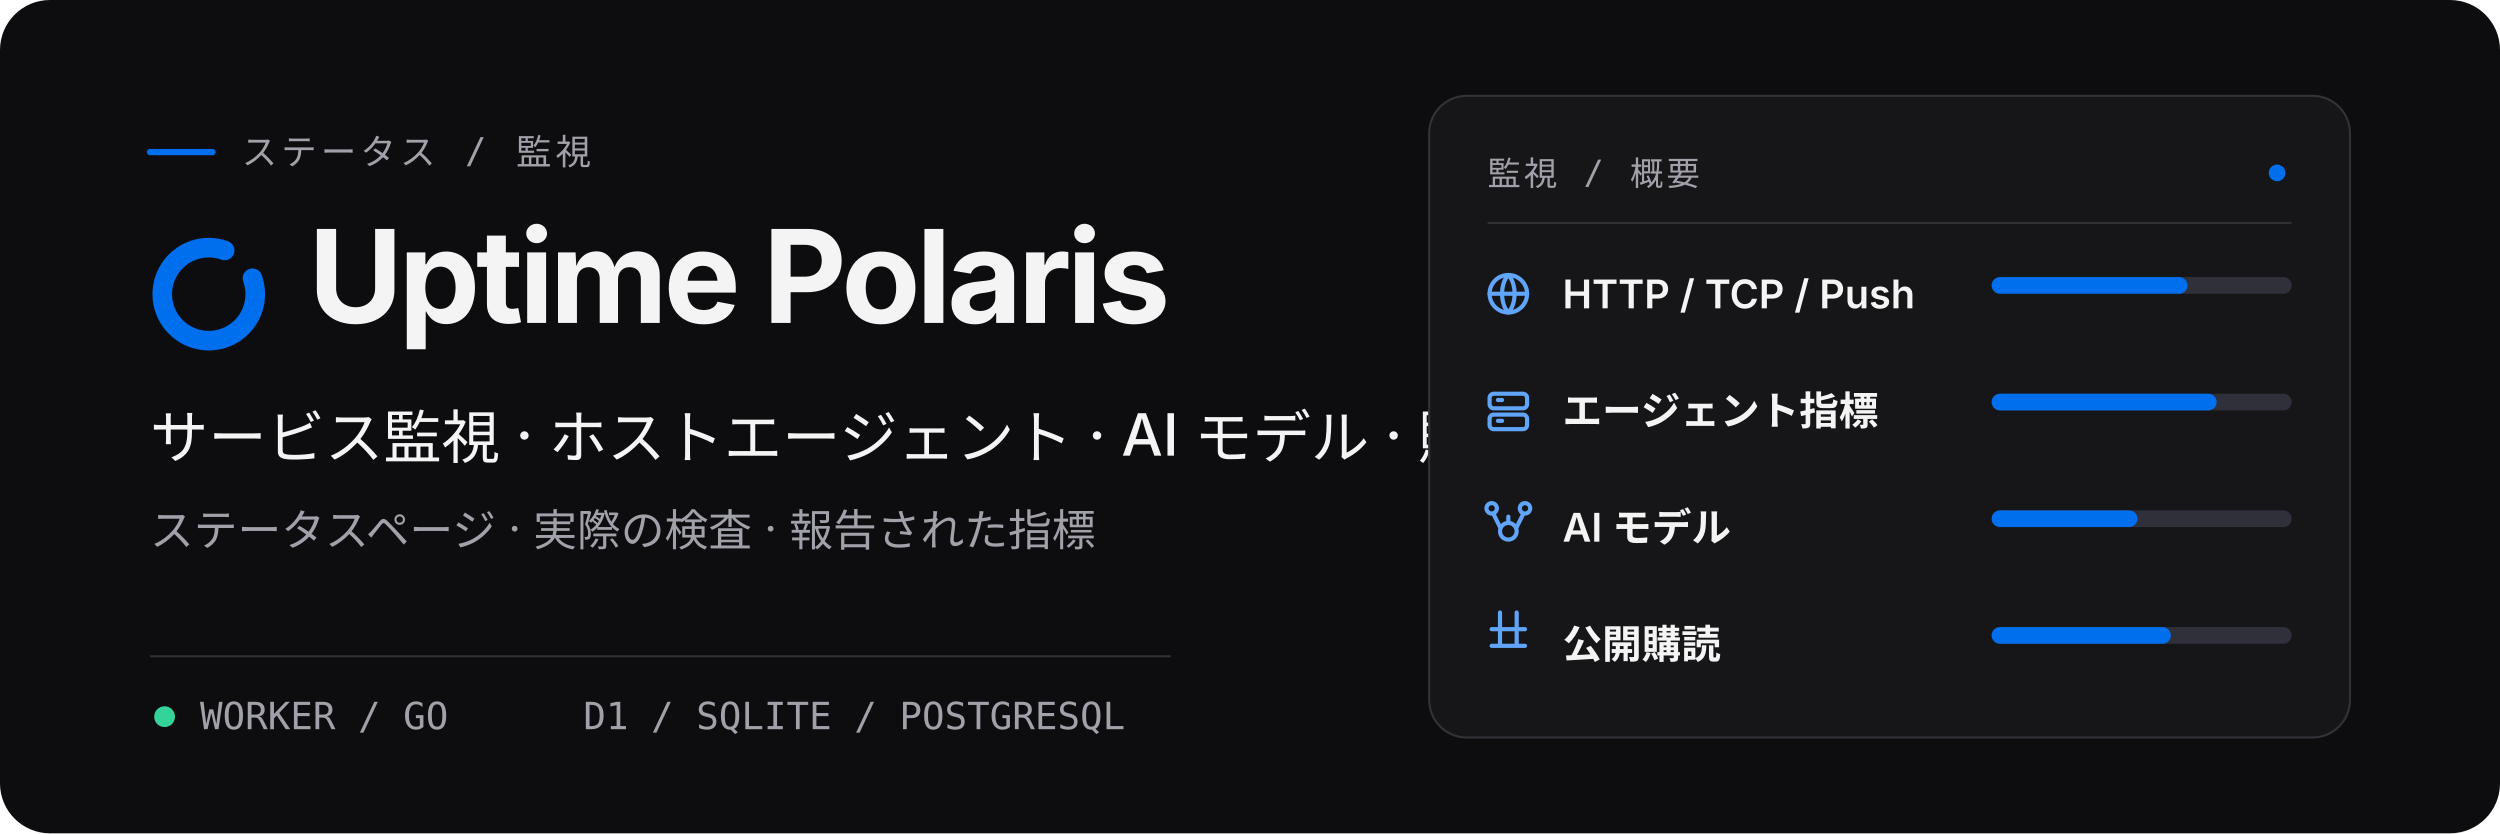
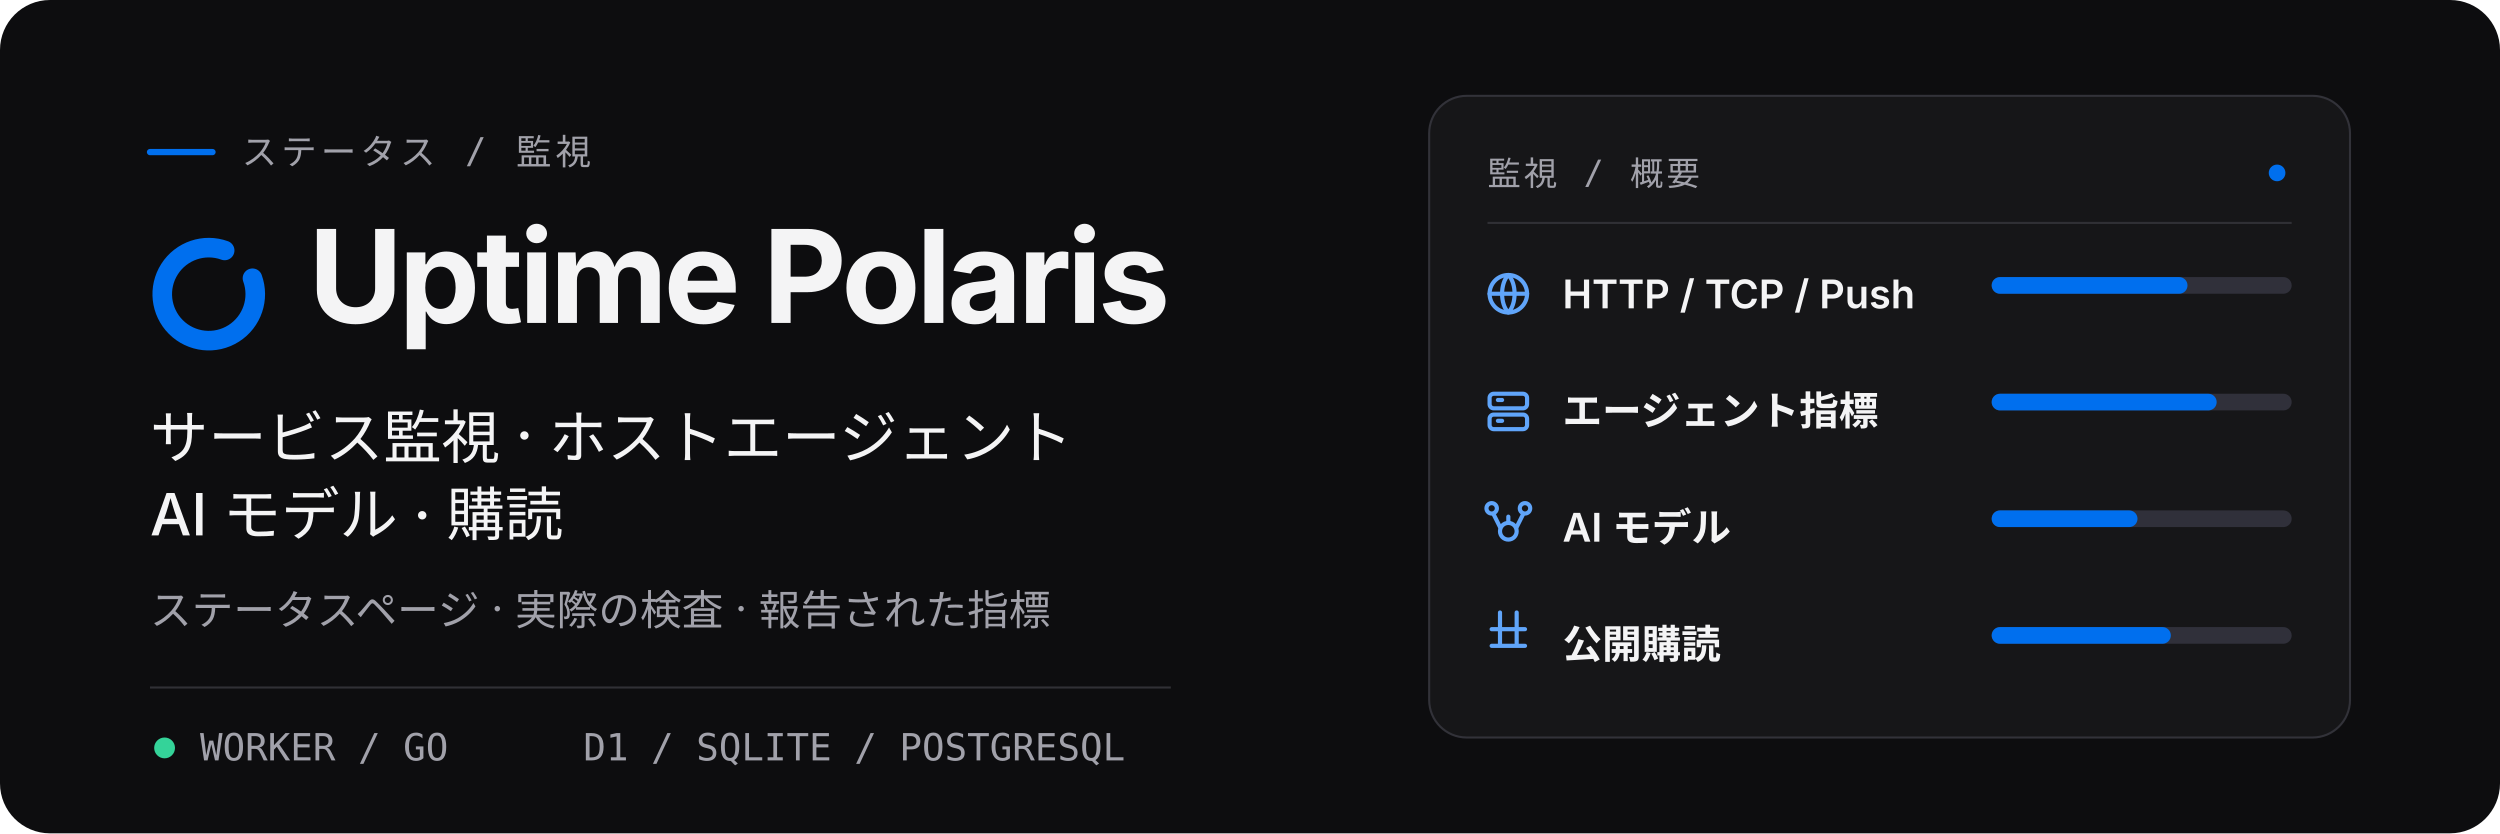
<svg xmlns="http://www.w3.org/2000/svg" width="1200" height="400" viewBox="0 0 1200 400" role="img" aria-labelledby="title desc">
  <rect width="1200" height="400" rx="24" fill="#0d0d0f" />
  <path d="M72 73h30" stroke="#006fee" stroke-width="3" stroke-linecap="round" />
  <text x="116" y="79" fill="#a1a1aa" font-family="ui-monospace, SFMono-Regular, Menlo, Consolas, monospace" font-size="17" letter-spacing="2">ステータス / 監視</text>
  <g transform="translate(72 113) scale(2.35) translate(-4 -4)">
    <path d="M24.93 12.75A9.5 9.5 0 1 1 19.25 7.07" fill="none" stroke="#006fee" stroke-width="4" stroke-linecap="round" />
  </g>
  <text x="148" y="155" fill="#f4f4f5" font-family="-apple-system, BlinkMacSystemFont, Segoe UI, sans-serif" font-size="62" font-weight="700" letter-spacing="-2">Uptime Polaris</text>
-   <text x="72" y="220" fill="#f4f4f5" font-family="-apple-system, BlinkMacSystemFont, Segoe UI, sans-serif" font-size="28" font-weight="500">サービス監視 · ホストエージェント · AI モデル · 購読</text>
-   <text x="72" y="262" fill="#a1a1aa" font-family="-apple-system, BlinkMacSystemFont, Segoe UI, sans-serif" font-size="21">ステータスページ · 実際の検査 · 報告された指標</text>
-   <path d="M72 315h490" stroke="#303035" stroke-width="1" />
-   <circle cx="79" cy="344" r="5" fill="#34d399" />
-   <text x="96" y="350" fill="#a1a1aa" font-family="ui-monospace, SFMono-Regular, Menlo, Consolas, monospace" font-size="18">WORKER / GO</text>
-   <text x="280" y="350" fill="#a1a1aa" font-family="ui-monospace, SFMono-Regular, Menlo, Consolas, monospace" font-size="18">D1 / SQLITE / POSTGRESQL</text>
+   <text x="72" y="220" fill="#f4f4f5" font-family="-apple-system, BlinkMacSystemFont, Segoe UI, sans-serif" font-size="28" font-weight="500">サービス監視 · ホストエージェント</text>
+   <text x="72" y="257" fill="#f4f4f5" font-family="-apple-system, BlinkMacSystemFont, Segoe UI, sans-serif" font-size="28" font-weight="500">AI モデル · 購読</text>
+   <text x="72" y="300" fill="#a1a1aa" font-family="-apple-system, BlinkMacSystemFont, Segoe UI, sans-serif" font-size="20">ステータスページ · 実際の検査 · 報告された指標</text>
+   <path d="M72 330h490" stroke="#303035" stroke-width="1" />
+   <circle cx="79" cy="359" r="5" fill="#34d399" />
+   <text x="96" y="365" fill="#a1a1aa" font-family="ui-monospace, SFMono-Regular, Menlo, Consolas, monospace" font-size="18">WORKER / GO</text>
+   <text x="280" y="365" fill="#a1a1aa" font-family="ui-monospace, SFMono-Regular, Menlo, Consolas, monospace" font-size="18">D1 / SQLITE / POSTGRESQL</text>
  <g transform="translate(686 46)">
    <rect width="442" height="308" rx="18" fill="#161618" stroke="#323239" />
    <text x="28" y="43" fill="#a1a1aa" font-family="ui-monospace, SFMono-Regular, Menlo, Consolas, monospace" font-size="16" letter-spacing="1.5">監視 / 概要</text>
    <circle cx="407" cy="37" r="4" fill="#006fee" />
    <path d="M28 61h386" stroke="#303035" />
    <g font-family="-apple-system, BlinkMacSystemFont, Segoe UI, sans-serif" font-size="19" font-weight="600" fill="#f4f4f5">
      <text x="64" y="102">HTTP / TCP / Push</text>
      <text x="64" y="158">エージェント指標</text>
      <text x="64" y="214">AI モデル</text>
      <text x="64" y="270">公開購読</text>
    </g>
    <g fill="none" stroke="#60a5fa" stroke-width="2" stroke-linecap="round" stroke-linejoin="round">
      <circle cx="38" cy="95" r="9" />
      <path d="M29 95h18M38 86c-4 4-4 14 0 18M38 86c4 4 4 14 0 18" />
      <rect x="29" y="143" width="18" height="7" rx="2" />
      <rect x="29" y="153" width="18" height="7" rx="2" />
      <path d="M33 146h2M33 156h2" />
      <circle cx="38" cy="209" r="4" />
      <circle cx="30" cy="198" r="2.5" />
      <circle cx="46" cy="198" r="2.5" />
      <path d="M38 205v-3M34 207l-3-6M42 207l3-6" />
      <path d="M30 256h16M30 264h16M34 248v16M42 248v16" />
    </g>
    <g fill="#30303a">
      <rect x="270" y="87" width="144" height="8" rx="4" />
      <rect x="270" y="143" width="144" height="8" rx="4" />
      <rect x="270" y="199" width="144" height="8" rx="4" />
      <rect x="270" y="255" width="144" height="8" rx="4" />
    </g>
    <g fill="#006fee">
      <rect x="270" y="87" width="94" height="8" rx="4" />
      <rect x="270" y="143" width="108" height="8" rx="4" />
      <rect x="270" y="199" width="70" height="8" rx="4" />
      <rect x="270" y="255" width="86" height="8" rx="4" />
    </g>
  </g>
</svg>
